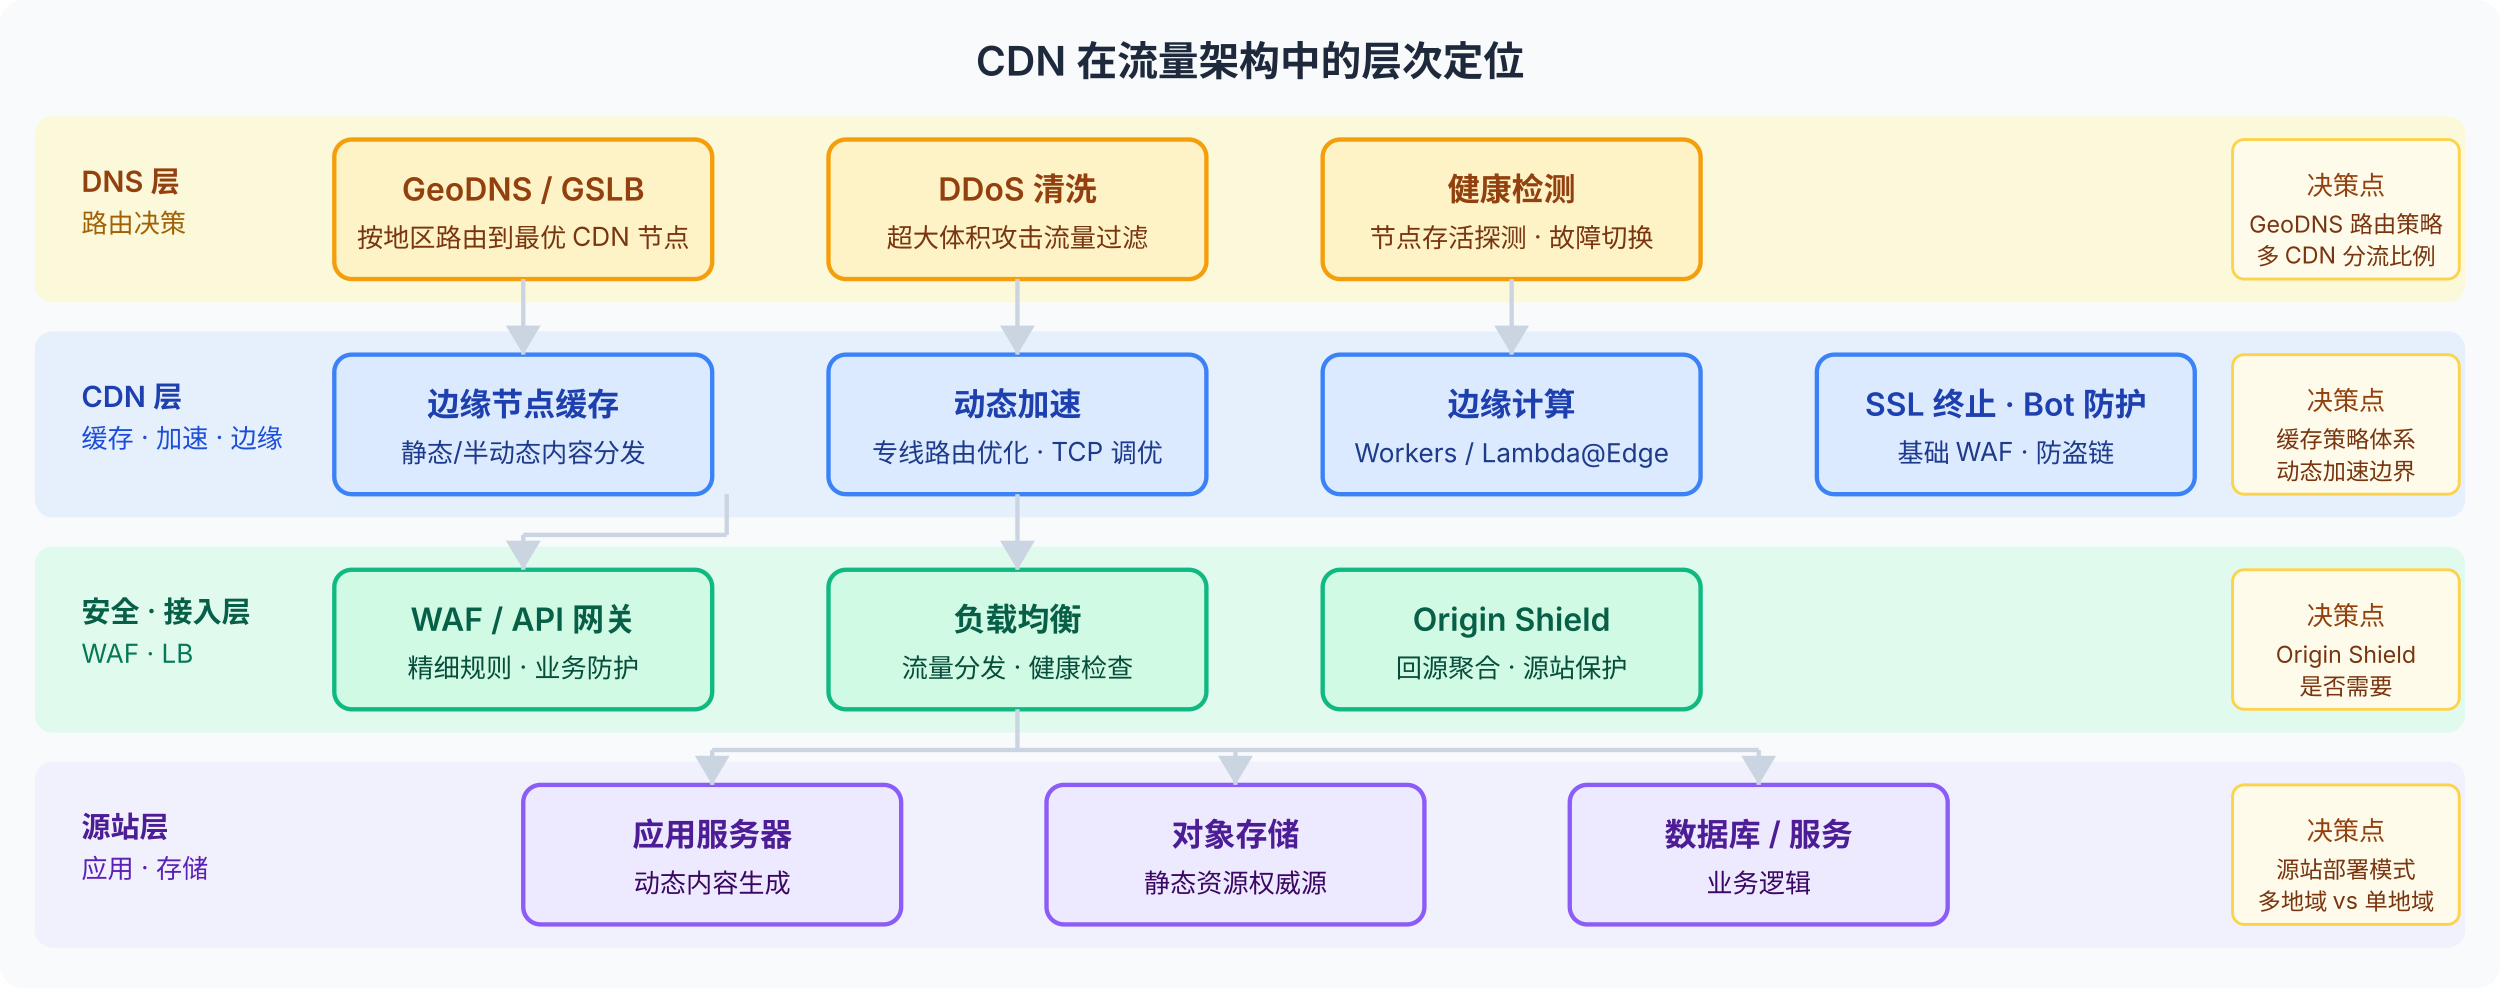
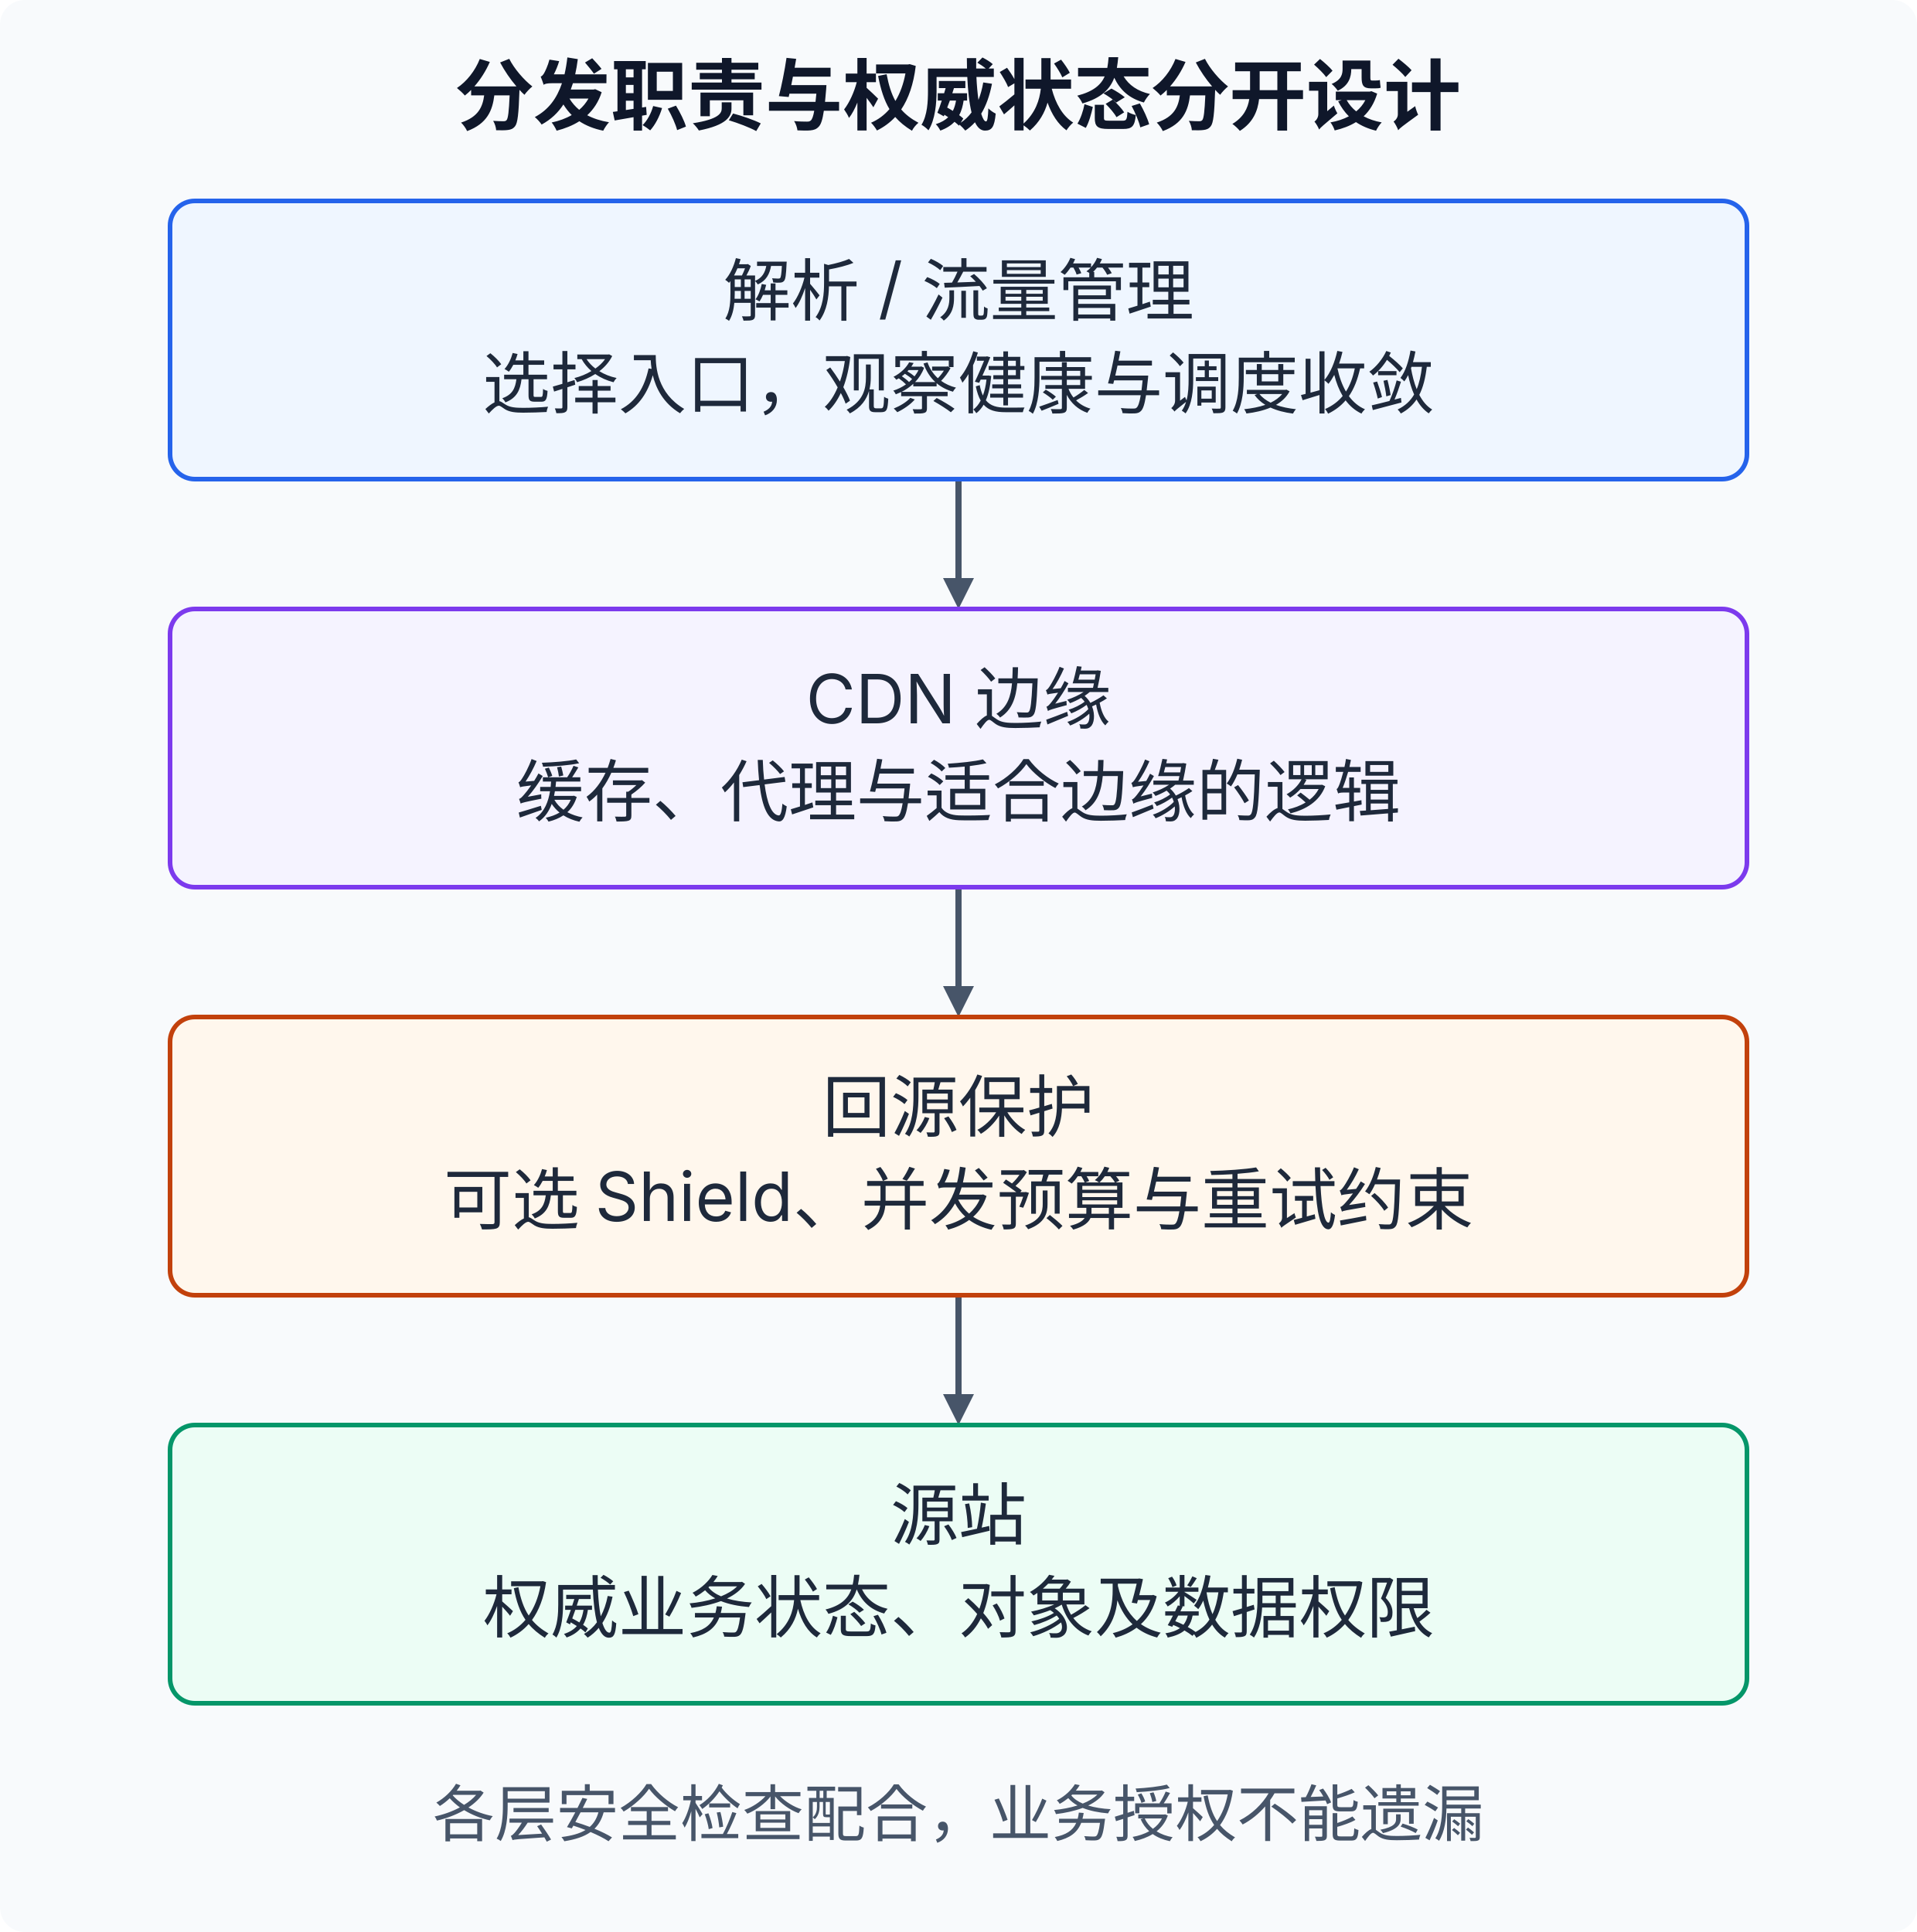
- <svg xmlns="http://www.w3.org/2000/svg" viewBox="0 0 860 340" font-family="system-ui, -apple-system, 'PingFang SC', sans-serif">
-   <rect width="860" height="340" fill="#F8FAFC" rx="8" />
-   <text x="430" y="26" text-anchor="middle" font-size="14" font-weight="600" fill="#1E293B">CDN 在流量架构中的层次定位</text>
-   <rect x="12" y="40" width="836" height="64" rx="6" fill="#FEF9C3" fill-opacity="0.6" />
-   <rect x="12" y="114" width="836" height="64" rx="6" fill="#DBEAFE" fill-opacity="0.6" />
-   <rect x="12" y="188" width="836" height="64" rx="6" fill="#D1FAE5" fill-opacity="0.6" />
-   <rect x="12" y="262" width="836" height="64" rx="6" fill="#EDE9FE" fill-opacity="0.6" />
-   <text x="28" y="66" font-size="10" font-weight="600" fill="#92400E">DNS 层</text>
-   <text x="28" y="80" font-size="9" fill="#A16207">路由决策</text>
-   <text x="28" y="140" font-size="10" font-weight="600" fill="#1E40AF">CDN 层</text>
-   <text x="28" y="154" font-size="9" fill="#1D4ED8">缓存 · 加速 · 边缘</text>
-   <text x="28" y="214" font-size="10" font-weight="600" fill="#065F46">安全 · 接入层</text>
-   <text x="28" y="228" font-size="9" fill="#047857">WAF · LB</text>
-   <text x="28" y="288" font-size="10" font-weight="600" fill="#4C1D95">源站层</text>
-   <text x="28" y="302" font-size="9" fill="#5B21B6">应用 · 存储</text>
-   <rect x="115" y="48" width="130" height="48" rx="6" fill="#FEF3C7" stroke="#F59E0B" stroke-width="1.5" />
-   <text x="180" y="69" text-anchor="middle" font-size="11" font-weight="600" fill="#92400E">GeoDNS / GSLB</text>
-   <text x="180" y="85" text-anchor="middle" font-size="9" fill="#78350F">按地区路由到最优 CDN 节点</text>
-   <rect x="285" y="48" width="130" height="48" rx="6" fill="#FEF3C7" stroke="#F59E0B" stroke-width="1.5" />
-   <text x="350" y="69" text-anchor="middle" font-size="11" font-weight="600" fill="#92400E">DDoS 清洗</text>
-   <text x="350" y="85" text-anchor="middle" font-size="9" fill="#78350F">超大体积攻击流量过滤</text>
-   <rect x="455" y="48" width="130" height="48" rx="6" fill="#FEF3C7" stroke="#F59E0B" stroke-width="1.5" />
-   <text x="520" y="69" text-anchor="middle" font-size="11" font-weight="600" fill="#92400E">健康检测</text>
-   <text x="520" y="85" text-anchor="middle" font-size="9" fill="#78350F">节点存活探测 · 故障切换</text>
-   <rect x="115" y="122" width="130" height="48" rx="6" fill="#DBEAFE" stroke="#3B82F6" stroke-width="1.5" />
-   <text x="180" y="143" text-anchor="middle" font-size="11" font-weight="600" fill="#1E40AF">边缘节点缓存</text>
-   <text x="180" y="159" text-anchor="middle" font-size="9" fill="#1E3A8A">静态/半动态内容分发</text>
-   <rect x="285" y="122" width="130" height="48" rx="6" fill="#DBEAFE" stroke="#3B82F6" stroke-width="1.5" />
-   <text x="350" y="143" text-anchor="middle" font-size="11" font-weight="600" fill="#1E40AF">动态加速</text>
-   <text x="350" y="159" text-anchor="middle" font-size="9" fill="#1E3A8A">专线路由优化 · TCP 调优</text>
-   <rect x="455" y="122" width="130" height="48" rx="6" fill="#DBEAFE" stroke="#3B82F6" stroke-width="1.5" />
-   <text x="520" y="143" text-anchor="middle" font-size="11" font-weight="600" fill="#1E40AF">边缘计算</text>
-   <text x="520" y="159" text-anchor="middle" font-size="9" fill="#1E3A8A">Workers / Lambda@Edge</text>
-   <rect x="625" y="122" width="130" height="48" rx="6" fill="#DBEAFE" stroke="#3B82F6" stroke-width="1.5" />
-   <text x="690" y="143" text-anchor="middle" font-size="11" font-weight="600" fill="#1E40AF">SSL 终止 · Bot 防护</text>
-   <text x="690" y="159" text-anchor="middle" font-size="9" fill="#1E3A8A">基础 WAF · 防盗链</text>
-   <rect x="115" y="196" width="130" height="48" rx="6" fill="#D1FAE5" stroke="#10B981" stroke-width="1.5" />
-   <text x="180" y="217" text-anchor="middle" font-size="11" font-weight="600" fill="#065F46">WAF / API 网关</text>
-   <text x="180" y="233" text-anchor="middle" font-size="9" fill="#064E3B">精细规则 · 业务防护</text>
-   <rect x="285" y="196" width="130" height="48" rx="6" fill="#D1FAE5" stroke="#10B981" stroke-width="1.5" />
-   <text x="350" y="217" text-anchor="middle" font-size="11" font-weight="600" fill="#065F46">负载均衡</text>
-   <text x="350" y="233" text-anchor="middle" font-size="9" fill="#064E3B">流量分发 · 健康检查</text>
-   <rect x="455" y="196" width="130" height="48" rx="6" fill="#D1FAE5" stroke="#10B981" stroke-width="1.5" />
-   <text x="520" y="217" text-anchor="middle" font-size="11" font-weight="600" fill="#065F46">Origin Shield</text>
-   <text x="520" y="233" text-anchor="middle" font-size="9" fill="#064E3B">回源聚合 · 源站保护</text>
-   <rect x="180" y="270" width="130" height="48" rx="6" fill="#EDE9FE" stroke="#8B5CF6" stroke-width="1.5" />
-   <text x="245" y="291" text-anchor="middle" font-size="11" font-weight="600" fill="#4C1D95">应用服务器</text>
-   <text x="245" y="307" text-anchor="middle" font-size="9" fill="#3B0764">动态内容生成</text>
-   <rect x="360" y="270" width="130" height="48" rx="6" fill="#EDE9FE" stroke="#8B5CF6" stroke-width="1.5" />
-   <text x="425" y="291" text-anchor="middle" font-size="11" font-weight="600" fill="#4C1D95">对象存储</text>
-   <text x="425" y="307" text-anchor="middle" font-size="9" fill="#3B0764">静态资源权威源</text>
-   <rect x="540" y="270" width="130" height="48" rx="6" fill="#EDE9FE" stroke="#8B5CF6" stroke-width="1.5" />
-   <text x="605" y="291" text-anchor="middle" font-size="11" font-weight="600" fill="#4C1D95">数据库 / 服务</text>
-   <text x="605" y="307" text-anchor="middle" font-size="9" fill="#3B0764">业务逻辑</text>
-   <line x1="180" y1="96" x2="180" y2="122" stroke="#CBD5E1" stroke-width="1.5" />
-   <polygon points="180,122 174,112 186,112" fill="#CBD5E1" />
-   <line x1="350" y1="96" x2="350" y2="122" stroke="#CBD5E1" stroke-width="1.5" />
-   <polygon points="350,122 344,112 356,112" fill="#CBD5E1" />
-   <line x1="520" y1="96" x2="520" y2="122" stroke="#CBD5E1" stroke-width="1.5" />
-   <polygon points="520,122 514,112 526,112" fill="#CBD5E1" />
-   <line x1="250" y1="170" x2="250" y2="184" stroke="#CBD5E1" stroke-width="1.5" />
-   <line x1="250" y1="184" x2="180" y2="184" stroke="#CBD5E1" stroke-width="1.5" />
-   <line x1="180" y1="184" x2="180" y2="196" stroke="#CBD5E1" stroke-width="1.5" />
-   <polygon points="180,196 174,186 186,186" fill="#CBD5E1" />
-   <line x1="350" y1="170" x2="350" y2="196" stroke="#CBD5E1" stroke-width="1.5" />
-   <polygon points="350,196 344,186 356,186" fill="#CBD5E1" />
-   <line x1="350" y1="244" x2="350" y2="258" stroke="#CBD5E1" stroke-width="1.5" />
-   <line x1="245" y1="258" x2="605" y2="258" stroke="#CBD5E1" stroke-width="1.5" />
-   <line x1="245" y1="258" x2="245" y2="270" stroke="#CBD5E1" stroke-width="1.5" />
-   <polygon points="245,270 239,260 251,260" fill="#CBD5E1" />
-   <line x1="425" y1="258" x2="425" y2="270" stroke="#CBD5E1" stroke-width="1.5" />
-   <polygon points="425,270 419,260 431,260" fill="#CBD5E1" />
-   <line x1="605" y1="258" x2="605" y2="270" stroke="#CBD5E1" stroke-width="1.5" />
-   <polygon points="605,270 599,260 611,260" fill="#CBD5E1" />
-   <rect x="768" y="48" width="78" height="48" rx="4" fill="#FFFBEB" stroke="#FCD34D" stroke-width="1" />
-   <text x="807" y="67" text-anchor="middle" font-size="9" fill="#92400E">决策点</text>
-   <text x="807" y="80" text-anchor="middle" font-size="8" fill="#78350F">GeoDNS 路由策略</text>
-   <text x="807" y="91" text-anchor="middle" font-size="8" fill="#78350F">多 CDN 分流比例</text>
-   <rect x="768" y="122" width="78" height="48" rx="4" fill="#FFFBEB" stroke="#FCD34D" stroke-width="1" />
-   <text x="807" y="141" text-anchor="middle" font-size="9" fill="#92400E">决策点</text>
-   <text x="807" y="154" text-anchor="middle" font-size="8" fill="#78350F">缓存策略体系</text>
-   <text x="807" y="165" text-anchor="middle" font-size="8" fill="#78350F">动态加速边界</text>
-   <rect x="768" y="196" width="78" height="48" rx="4" fill="#FFFBEB" stroke="#FCD34D" stroke-width="1" />
-   <text x="807" y="215" text-anchor="middle" font-size="9" fill="#92400E">决策点</text>
-   <text x="807" y="228" text-anchor="middle" font-size="8" fill="#78350F">Origin Shield</text>
-   <text x="807" y="239" text-anchor="middle" font-size="8" fill="#78350F">是否需要</text>
-   <rect x="768" y="270" width="78" height="48" rx="4" fill="#FFFBEB" stroke="#FCD34D" stroke-width="1" />
-   <text x="807" y="289" text-anchor="middle" font-size="9" fill="#92400E">决策点</text>
-   <text x="807" y="302" text-anchor="middle" font-size="8" fill="#78350F">源站部署模式</text>
-   <text x="807" y="313" text-anchor="middle" font-size="8" fill="#78350F">多地域 vs 单地域</text>
+ <svg xmlns="http://www.w3.org/2000/svg" width="620" height="625" viewBox="0 0 620 625" role="img" aria-label="分发职责与权威状态分开设计" font-family="system-ui, -apple-system, 'PingFang SC', sans-serif">
+   <rect x="0" y="0" width="620" height="625" rx="8" fill="#f8fafc" />
+   <text x="310" y="40" text-anchor="middle" font-size="25" font-weight="700" fill="#0f172a">分发职责与权威状态分开设计</text>
+   <path d="M310 155 V187" fill="none" stroke="#475569" stroke-width="2" />
+   <polygon points="305,187 310,197 315,187" fill="#475569" />
+   <path d="M310 287 V319" fill="none" stroke="#475569" stroke-width="2" />
+   <polygon points="305,319 310,329 315,319" fill="#475569" />
+   <path d="M310 419 V451" fill="none" stroke="#475569" stroke-width="2" />
+   <polygon points="305,451 310,461 315,451" fill="#475569" />
+   <rect x="55" y="65" width="510" height="90" rx="8" fill="#eff6ff" stroke="#2563eb" stroke-width="1.5" />
+   <text x="310.0" y="102.0" text-anchor="middle" font-size="22" fill="#1e293b">解析 / 流量管理</text>
+   <text x="310.0" y="132.0" text-anchor="middle" font-size="22" fill="#1e293b">选择入口，观察健康与调度收敛</text>
+   <rect x="55" y="197" width="510" height="90" rx="8" fill="#f5f3ff" stroke="#7c3aed" stroke-width="1.5" />
+   <text x="310.0" y="234.0" text-anchor="middle" font-size="22" fill="#1e293b">CDN 边缘</text>
+   <text x="310.0" y="264.0" text-anchor="middle" font-size="22" fill="#1e293b">缓存、代理与适合边缘的逻辑</text>
+   <rect x="55" y="329" width="510" height="90" rx="8" fill="#fff7ed" stroke="#c2410c" stroke-width="1.5" />
+   <text x="310.0" y="366.0" text-anchor="middle" font-size="22" fill="#1e293b">回源保护</text>
+   <text x="310.0" y="396.0" text-anchor="middle" font-size="22" fill="#1e293b">可选 Shield、并发预算与重试约束</text>
+   <rect x="55" y="461" width="510" height="90" rx="8" fill="#ecfdf5" stroke="#059669" stroke-width="1.5" />
+   <text x="310.0" y="498.0" text-anchor="middle" font-size="22" fill="#1e293b">源站</text>
+   <text x="310.0" y="528.0" text-anchor="middle" font-size="22" fill="#1e293b">权威业务状态、对象及数据权限</text>
+   <text x="310" y="594" text-anchor="middle" font-size="20" fill="#475569">各层安全检查配合，业务授权不能遗漏</text>
</svg>
